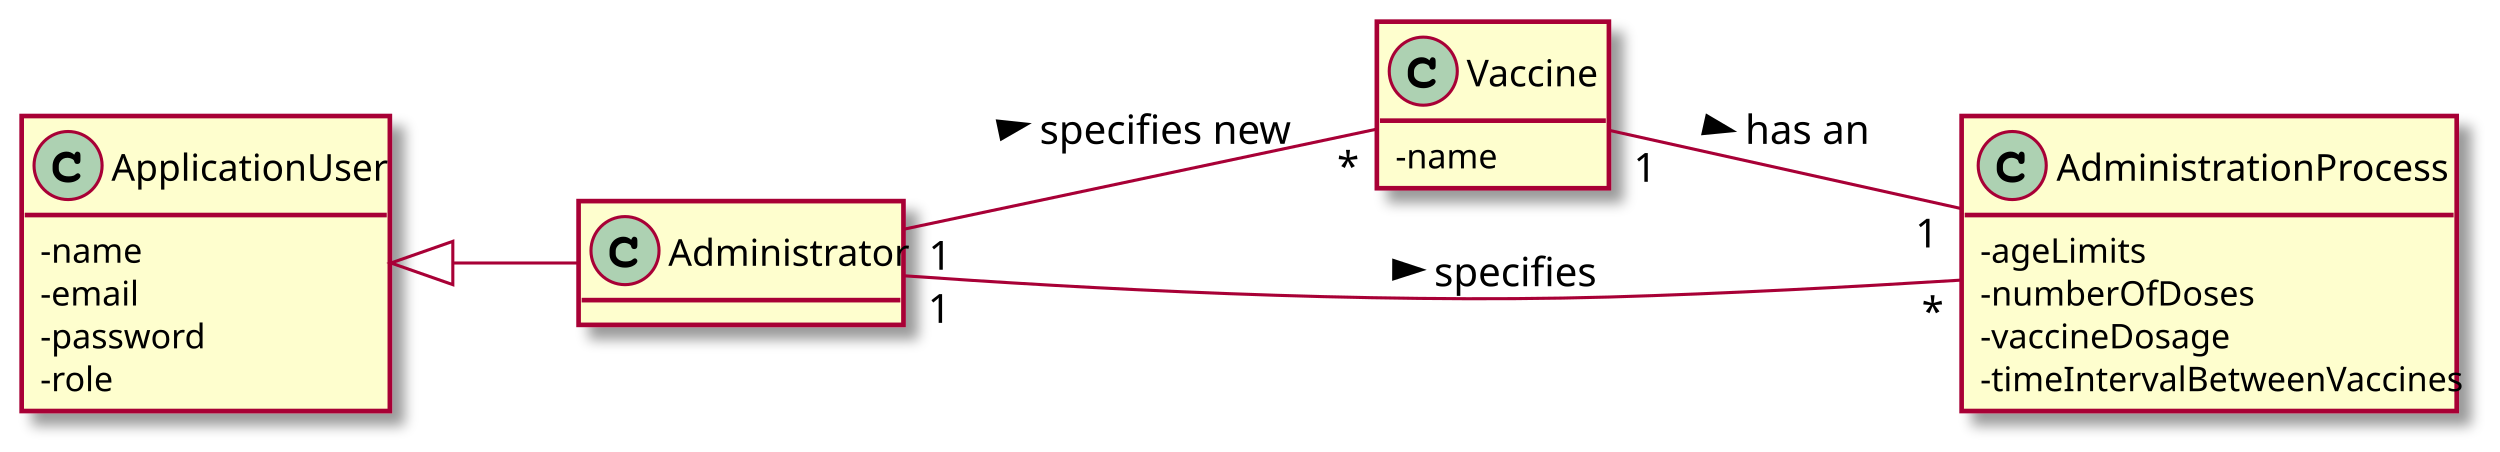
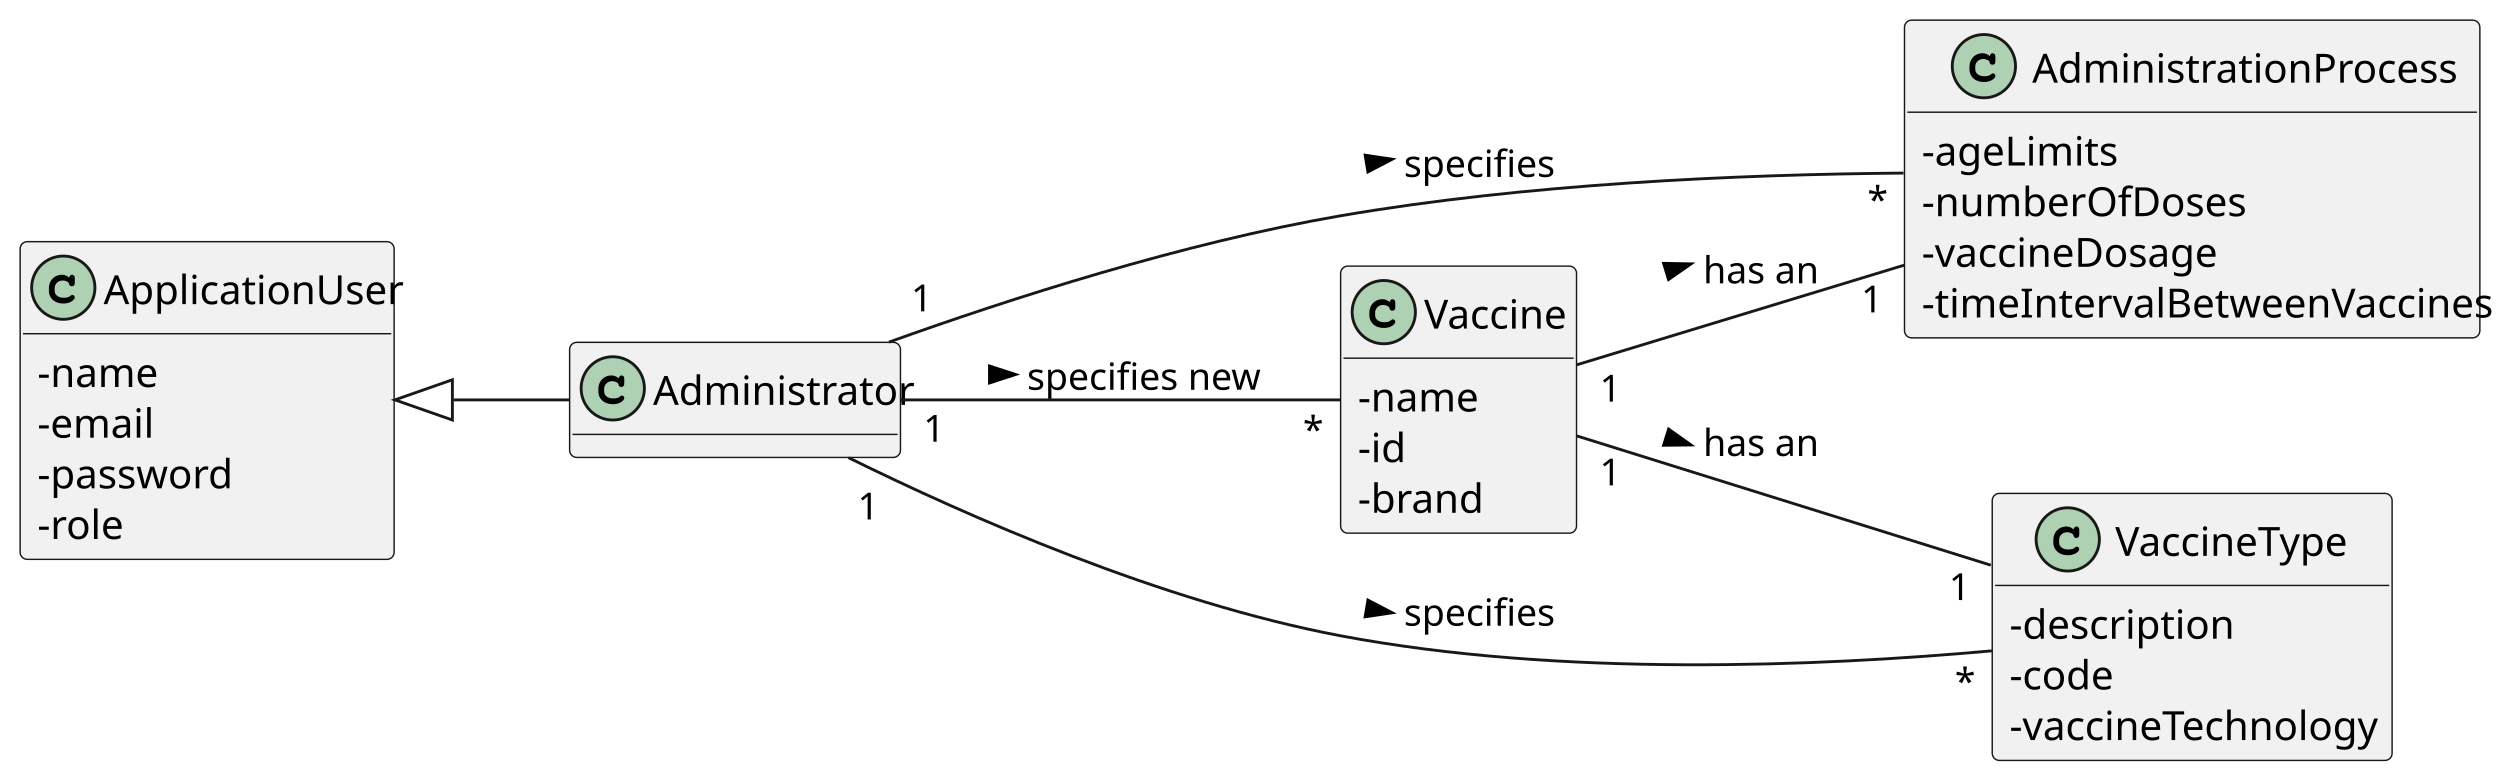
- <svg xmlns="http://www.w3.org/2000/svg" contentScriptType="application/ecmascript" contentStyleType="text/css" height="146px" preserveAspectRatio="none" style="width:808px;height:146px;background:#FFFFFF;" version="1.1" viewBox="0 0 808 146" width="808px" zoomAndPan="magnify">
-   <defs>
-     <filter height="300%" id="f1e8eb5jhxrgc5" width="300%" x="-1" y="-1">
-       <feGaussianBlur result="blurOut" stdDeviation="2.0" />
-       <feColorMatrix in="blurOut" result="blurOut2" type="matrix" values="0 0 0 0 0 0 0 0 0 0 0 0 0 0 0 0 0 0 .4 0" />
-       <feOffset dx="4.0" dy="4.0" in="blurOut2" result="blurOut3" />
-       <feBlend in="SourceGraphic" in2="blurOut3" mode="normal" />
-     </filter>
-   </defs>
+ <svg xmlns="http://www.w3.org/2000/svg" contentStyleType="text/css" height="271px" preserveAspectRatio="none" style="width:869px;height:271px;background:#FFFFFF;" version="1.1" viewBox="0 0 869 271" width="869px" zoomAndPan="magnify">
+   <defs />
  <g>
-     <rect codeLine="7" fill="#FEFECE" filter="url(#f1e8eb5jhxrgc5)" height="40" id="Administrator" style="stroke:#A80036;stroke-width:1.5;" width="105" x="187" y="65" />
-     <ellipse cx="202" cy="81" fill="#ADD1B2" rx="11" ry="11" style="stroke:#A80036;stroke-width:1.0;" />
-     <path d="M204,77.5 Q204.203,77 204.438,76.75 Q204.672,76.5 204.938,76.5 Q205.406,76.5 205.703,76.781 Q206,77.062 206,77.719 L206,79.281 Q206,79.938 205.719,80.219 Q205.438,80.5 205,80.5 Q204.609,80.5 204.359,80.328 Q204.109,80.156 204,79.703 Q203.953,79.391 203.781,79.219 Q203.469,78.891 202.906,78.703 Q202.344,78.5 201.781,78.5 Q201.078,78.5 200.484,78.781 Q199.906,79.062 199.453,79.688 Q199,80.312 199,81.172 L199,82.094 Q199,83.125 199.844,83.812 Q200.688,84.5 202.188,84.5 Q203.078,84.5 203.703,84.297 Q204.062,84.188 204.469,83.828 Q204.734,83.625 204.875,83.562 Q205.016,83.5 205.188,83.5 Q205.516,83.5 205.75,83.766 Q206,84.016 206,84.375 Q206,84.719 205.656,85.125 Q205.156,85.719 204.359,86.047 Q203.312,86.5 202.031,86.5 Q200.531,86.5 199.328,85.906 Q198.359,85.438 197.672,84.422 Q197,83.406 197,82.203 L197,81.109 Q197,79.859 197.594,78.766 Q198.203,77.672 199.25,77.094 Q200.312,76.5 201.5,76.5 Q202.219,76.5 202.844,76.75 Q203.469,77 204,77.5 Z " fill="#000000" />
-     <text fill="#000000" font-family="sans-serif" font-size="12" lengthAdjust="spacing" textLength="73" x="216" y="85.91">Administrator</text>
-     <line style="stroke:#A80036;stroke-width:1.5;" x1="188" x2="291" y1="97" y2="97" />
-     <rect codeLine="11" fill="#FEFECE" filter="url(#f1e8eb5jhxrgc5)" height="53.836" id="Vaccine" style="stroke:#A80036;stroke-width:1.5;" width="75" x="445" y="7" />
-     <ellipse cx="460" cy="23" fill="#ADD1B2" rx="11" ry="11" style="stroke:#A80036;stroke-width:1.0;" />
-     <path d="M462,19.5 Q462.203,19 462.438,18.75 Q462.672,18.5 462.938,18.5 Q463.406,18.5 463.703,18.781 Q464,19.062 464,19.719 L464,21.281 Q464,21.938 463.719,22.219 Q463.438,22.5 463,22.5 Q462.609,22.5 462.359,22.328 Q462.109,22.156 462,21.703 Q461.953,21.391 461.781,21.219 Q461.469,20.891 460.906,20.703 Q460.344,20.5 459.781,20.5 Q459.078,20.5 458.484,20.781 Q457.906,21.062 457.453,21.688 Q457,22.312 457,23.172 L457,24.094 Q457,25.125 457.844,25.812 Q458.688,26.5 460.188,26.5 Q461.078,26.5 461.703,26.297 Q462.062,26.188 462.469,25.828 Q462.734,25.625 462.875,25.562 Q463.016,25.5 463.188,25.5 Q463.516,25.5 463.75,25.766 Q464,26.016 464,26.375 Q464,26.719 463.656,27.125 Q463.156,27.719 462.359,28.047 Q461.312,28.5 460.031,28.5 Q458.531,28.5 457.328,27.906 Q456.359,27.438 455.672,26.422 Q455,25.406 455,24.203 L455,23.109 Q455,21.859 455.594,20.766 Q456.203,19.672 457.25,19.094 Q458.312,18.5 459.5,18.5 Q460.219,18.5 460.844,18.75 Q461.469,19 462,19.5 Z " fill="#000000" />
-     <text fill="#000000" font-family="sans-serif" font-size="12" lengthAdjust="spacing" textLength="43" x="474" y="27.91">Vaccine</text>
-     <line style="stroke:#A80036;stroke-width:1.5;" x1="446" x2="519" y1="39" y2="39" />
-     <text fill="#000000" font-family="sans-serif" font-size="11" lengthAdjust="spacing" textLength="30" x="451" y="54.419">-name</text>
-     <rect codeLine="15" fill="#FEFECE" filter="url(#f1e8eb5jhxrgc5)" height="95.344" id="AdministrationProcess" style="stroke:#A80036;stroke-width:1.5;" width="160" x="634" y="37.5" />
-     <ellipse cx="650.35" cy="53.5" fill="#ADD1B2" rx="11" ry="11" style="stroke:#A80036;stroke-width:1.0;" />
-     <path d="M652.35,50 Q652.553,49.5 652.788,49.25 Q653.022,49 653.288,49 Q653.756,49 654.053,49.281 Q654.35,49.562 654.35,50.219 L654.35,51.781 Q654.35,52.438 654.069,52.719 Q653.788,53 653.35,53 Q652.959,53 652.709,52.828 Q652.459,52.656 652.35,52.203 Q652.303,51.891 652.131,51.719 Q651.819,51.391 651.256,51.203 Q650.694,51 650.131,51 Q649.428,51 648.834,51.281 Q648.256,51.562 647.803,52.188 Q647.35,52.812 647.35,53.672 L647.35,54.594 Q647.35,55.625 648.194,56.312 Q649.038,57 650.538,57 Q651.428,57 652.053,56.797 Q652.413,56.688 652.819,56.328 Q653.084,56.125 653.225,56.062 Q653.366,56 653.538,56 Q653.866,56 654.1,56.266 Q654.35,56.516 654.35,56.875 Q654.35,57.219 654.006,57.625 Q653.506,58.219 652.709,58.547 Q651.663,59 650.381,59 Q648.881,59 647.678,58.406 Q646.709,57.938 646.022,56.922 Q645.35,55.906 645.35,54.703 L645.35,53.609 Q645.35,52.359 645.944,51.266 Q646.553,50.172 647.6,49.594 Q648.663,49 649.85,49 Q650.569,49 651.194,49.25 Q651.819,49.5 652.35,50 Z " fill="#000000" />
-     <text fill="#000000" font-family="sans-serif" font-size="12" lengthAdjust="spacing" textLength="125" x="664.65" y="58.41">AdministrationProcess</text>
-     <line style="stroke:#A80036;stroke-width:1.5;" x1="635" x2="793" y1="69.5" y2="69.5" />
-     <text fill="#000000" font-family="sans-serif" font-size="11" lengthAdjust="spacing" textLength="49" x="640" y="84.919">-ageLimits</text>
-     <text fill="#000000" font-family="sans-serif" font-size="11" lengthAdjust="spacing" textLength="83" x="640" y="98.755">-numberOfDoses</text>
-     <text fill="#000000" font-family="sans-serif" font-size="11" lengthAdjust="spacing" textLength="79" x="640" y="112.591">-vaccineDosage</text>
-     <text fill="#000000" font-family="sans-serif" font-size="11" lengthAdjust="spacing" textLength="148" x="640" y="126.427">-timeIntervalBetweenVaccines</text>
-     <rect codeLine="23" fill="#FEFECE" filter="url(#f1e8eb5jhxrgc5)" height="95.344" id="ApplicationUser" style="stroke:#A80036;stroke-width:1.5;" width="119" x="7" y="37.5" />
-     <ellipse cx="22" cy="53.5" fill="#ADD1B2" rx="11" ry="11" style="stroke:#A80036;stroke-width:1.0;" />
-     <path d="M24,50 Q24.203,49.5 24.438,49.25 Q24.672,49 24.938,49 Q25.406,49 25.703,49.281 Q26,49.562 26,50.219 L26,51.781 Q26,52.438 25.719,52.719 Q25.438,53 25,53 Q24.609,53 24.359,52.828 Q24.109,52.656 24,52.203 Q23.953,51.891 23.781,51.719 Q23.469,51.391 22.906,51.203 Q22.344,51 21.781,51 Q21.078,51 20.484,51.281 Q19.906,51.562 19.453,52.188 Q19,52.812 19,53.672 L19,54.594 Q19,55.625 19.844,56.312 Q20.688,57 22.188,57 Q23.078,57 23.703,56.797 Q24.062,56.688 24.469,56.328 Q24.734,56.125 24.875,56.062 Q25.016,56 25.188,56 Q25.516,56 25.75,56.266 Q26,56.516 26,56.875 Q26,57.219 25.656,57.625 Q25.156,58.219 24.359,58.547 Q23.312,59 22.031,59 Q20.531,59 19.328,58.406 Q18.359,57.938 17.672,56.922 Q17,55.906 17,54.703 L17,53.609 Q17,52.359 17.594,51.266 Q18.203,50.172 19.25,49.594 Q20.312,49 21.5,49 Q22.219,49 22.844,49.25 Q23.469,49.5 24,50 Z " fill="#000000" />
-     <text fill="#000000" font-family="sans-serif" font-size="12" lengthAdjust="spacing" textLength="87" x="36" y="58.41">ApplicationUser</text>
-     <line style="stroke:#A80036;stroke-width:1.5;" x1="8" x2="125" y1="69.5" y2="69.5" />
-     <text fill="#000000" font-family="sans-serif" font-size="11" lengthAdjust="spacing" textLength="30" x="13" y="84.919">-name</text>
-     <text fill="#000000" font-family="sans-serif" font-size="11" lengthAdjust="spacing" textLength="28" x="13" y="98.755">-email</text>
-     <text fill="#000000" font-family="sans-serif" font-size="11" lengthAdjust="spacing" textLength="54" x="13" y="112.591">-password</text>
-     <text fill="#000000" font-family="sans-serif" font-size="11" lengthAdjust="spacing" textLength="22" x="13" y="126.427">-role</text>
-     <path codeLine="30" d="M292.2,74.06 C338.12,64.34 404.08,50.38 444.79,41.77 " fill="none" id="Administrator-Vaccine" style="stroke:#A80036;stroke-width:1.0;" />
-     <polygon fill="#000000" points="331.892,40.141,322.434,39.138,323.651,44.889,331.892,40.141" style="stroke:#000000;stroke-width:1.0;" />
-     <text fill="#000000" font-family="sans-serif" font-size="13" lengthAdjust="spacing" textLength="78" x="336" y="46.495">specifies new</text>
-     <text fill="#000000" font-family="sans-serif" font-size="13" lengthAdjust="spacing" textLength="7" x="300.103" y="87.166">1</text>
-     <text fill="#000000" font-family="sans-serif" font-size="13" lengthAdjust="spacing" textLength="5" x="432.125" y="58.32">*</text>
-     <path codeLine="31" d="M292,89.12 C348.07,93.11 440.39,98.27 520,96 C557.41,94.93 598.84,92.71 633.7,90.54 " fill="none" id="Administrator-AdministrationProcess" style="stroke:#A80036;stroke-width:1.0;" />
-     <polygon fill="#000000" points="459.5,87.197,450.467,84.22,450.443,90.098,459.5,87.197" style="stroke:#000000;stroke-width:1.0;" />
-     <text fill="#000000" font-family="sans-serif" font-size="13" lengthAdjust="spacing" textLength="51" x="463.5" y="92.495">specifies</text>
-     <text fill="#000000" font-family="sans-serif" font-size="13" lengthAdjust="spacing" textLength="7" x="299.875" y="104.344">1</text>
-     <text fill="#000000" font-family="sans-serif" font-size="13" lengthAdjust="spacing" textLength="5" x="621.067" y="105.284">*</text>
-     <path codeLine="32" d="M520.12,42.14 C550.62,48.92 595.14,58.81 633.73,67.38 " fill="none" id="Vaccine-AdministrationProcess" style="stroke:#A80036;stroke-width:1.0;" />
-     <polygon fill="#000000" points="559.881,42.26,551.689,37.429,550.414,43.167,559.881,42.26" style="stroke:#000000;stroke-width:1.0;" />
-     <text fill="#000000" font-family="sans-serif" font-size="13" lengthAdjust="spacing" textLength="39" x="564" y="46.495">has an</text>
-     <text fill="#000000" font-family="sans-serif" font-size="13" lengthAdjust="spacing" textLength="7" x="527.958" y="58.761">1</text>
-     <text fill="#000000" font-family="sans-serif" font-size="13" lengthAdjust="spacing" textLength="7" x="619.008" y="79.989">1</text>
-     <path codeLine="33" d="M146.74,85 C160.4,85 174.28,85 186.97,85 " fill="none" id="ApplicationUser-backto-Administrator" style="stroke:#A80036;stroke-width:1.0;" />
-     <polygon fill="none" points="146.35,92,126.35,85,146.35,78,146.35,92" style="stroke:#A80036;stroke-width:1.0;" />
+     <g id="elem_Administrator">
+       <rect codeLine="7" fill="#F1F1F1" height="40" id="Administrator" rx="2.5" ry="2.5" style="stroke:#181818;stroke-width:0.5;" width="115" x="198" y="119" />
+       <ellipse cx="213" cy="135" fill="#ADD1B2" rx="11" ry="11" style="stroke:#181818;stroke-width:1.0;" />
+       <path d="M215,131.5 Q215.203,131 215.438,130.75 Q215.672,130.5 215.938,130.5 Q216.406,130.5 216.703,130.781 Q217,131.062 217,131.719 L217,133.281 Q217,133.938 216.719,134.219 Q216.438,134.5 216,134.5 Q215.609,134.5 215.359,134.328 Q215.109,134.156 215,133.703 Q214.953,133.391 214.781,133.219 Q214.469,132.891 213.906,132.703 Q213.344,132.5 212.781,132.5 Q212.078,132.5 211.484,132.781 Q210.906,133.062 210.453,133.688 Q210,134.312 210,135.172 L210,136.094 Q210,137.125 210.844,137.812 Q211.688,138.5 213.188,138.5 Q214.078,138.5 214.703,138.297 Q215.062,138.188 215.469,137.828 Q215.734,137.625 215.875,137.562 Q216.016,137.5 216.188,137.5 Q216.516,137.5 216.75,137.766 Q217,138.016 217,138.375 Q217,138.719 216.656,139.125 Q216.156,139.719 215.359,140.047 Q214.312,140.5 213.031,140.5 Q211.531,140.5 210.328,139.906 Q209.359,139.438 208.672,138.422 Q208,137.406 208,136.203 L208,135.109 Q208,133.859 208.594,132.766 Q209.203,131.672 210.25,131.094 Q211.312,130.5 212.5,130.5 Q213.219,130.5 213.844,130.75 Q214.469,131 215,131.5 Z " fill="#000000" />
+       <text fill="#000000" font-family="sans-serif" font-size="14" lengthAdjust="spacing" textLength="83" x="227" y="140.728">Administrator</text>
+       <line style="stroke:#181818;stroke-width:0.5;" x1="199" x2="312" y1="151" y2="151" />
+     </g>
+     <g id="elem_Vaccine">
+       <rect codeLine="11" fill="#F1F1F1" height="92.828" id="Vaccine" rx="2.5" ry="2.5" style="stroke:#181818;stroke-width:0.5;" width="82" x="466" y="92.5" />
+       <ellipse cx="481" cy="108.5" fill="#ADD1B2" rx="11" ry="11" style="stroke:#181818;stroke-width:1.0;" />
+       <path d="M483,105 Q483.203,104.5 483.438,104.25 Q483.672,104 483.938,104 Q484.406,104 484.703,104.281 Q485,104.562 485,105.219 L485,106.781 Q485,107.438 484.719,107.719 Q484.438,108 484,108 Q483.609,108 483.359,107.828 Q483.109,107.656 483,107.203 Q482.953,106.891 482.781,106.719 Q482.469,106.391 481.906,106.203 Q481.344,106 480.781,106 Q480.078,106 479.484,106.281 Q478.906,106.562 478.453,107.188 Q478,107.812 478,108.672 L478,109.594 Q478,110.625 478.844,111.312 Q479.688,112 481.188,112 Q482.078,112 482.703,111.797 Q483.062,111.688 483.469,111.328 Q483.734,111.125 483.875,111.062 Q484.016,111 484.188,111 Q484.516,111 484.75,111.266 Q485,111.516 485,111.875 Q485,112.219 484.656,112.625 Q484.156,113.219 483.359,113.547 Q482.312,114 481.031,114 Q479.531,114 478.328,113.406 Q477.359,112.938 476.672,111.922 Q476,110.906 476,109.703 L476,108.609 Q476,107.359 476.594,106.266 Q477.203,105.172 478.25,104.594 Q479.312,104 480.5,104 Q481.219,104 481.844,104.25 Q482.469,104.5 483,105 Z " fill="#000000" />
+       <text fill="#000000" font-family="sans-serif" font-size="14" lengthAdjust="spacing" textLength="50" x="495" y="114.228">Vaccine</text>
+       <line style="stroke:#181818;stroke-width:0.5;" x1="467" x2="547" y1="124.5" y2="124.5" />
+       <text fill="#000000" font-family="sans-serif" font-size="14" lengthAdjust="spacing" textLength="40" x="472" y="143.033">-name</text>
+       <text fill="#000000" font-family="sans-serif" font-size="14" lengthAdjust="spacing" textLength="16" x="472" y="160.643">-id</text>
+       <text fill="#000000" font-family="sans-serif" font-size="14" lengthAdjust="spacing" textLength="42" x="472" y="178.252">-brand</text>
+     </g>
+     <g id="elem_AdministrationProcess">
+       <rect codeLine="17" fill="#F1F1F1" height="110.438" id="AdministrationProcess" rx="2.5" ry="2.5" style="stroke:#181818;stroke-width:0.5;" width="200" x="662" y="7" />
+       <ellipse cx="689.6" cy="23" fill="#ADD1B2" rx="11" ry="11" style="stroke:#181818;stroke-width:1.0;" />
+       <path d="M691.6,19.5 Q691.803,19 692.038,18.75 Q692.272,18.5 692.538,18.5 Q693.006,18.5 693.303,18.781 Q693.6,19.062 693.6,19.719 L693.6,21.281 Q693.6,21.938 693.319,22.219 Q693.038,22.5 692.6,22.5 Q692.209,22.5 691.959,22.328 Q691.709,22.156 691.6,21.703 Q691.553,21.391 691.381,21.219 Q691.069,20.891 690.506,20.703 Q689.944,20.5 689.381,20.5 Q688.678,20.5 688.084,20.781 Q687.506,21.062 687.053,21.688 Q686.6,22.312 686.6,23.172 L686.6,24.094 Q686.6,25.125 687.444,25.812 Q688.288,26.5 689.788,26.5 Q690.678,26.5 691.303,26.297 Q691.663,26.188 692.069,25.828 Q692.334,25.625 692.475,25.562 Q692.616,25.5 692.788,25.5 Q693.116,25.5 693.35,25.766 Q693.6,26.016 693.6,26.375 Q693.6,26.719 693.256,27.125 Q692.756,27.719 691.959,28.047 Q690.913,28.5 689.631,28.5 Q688.131,28.5 686.928,27.906 Q685.959,27.438 685.272,26.422 Q684.6,25.406 684.6,24.203 L684.6,23.109 Q684.6,21.859 685.194,20.766 Q685.803,19.672 686.85,19.094 Q687.913,18.5 689.1,18.5 Q689.819,18.5 690.444,18.75 Q691.069,19 691.6,19.5 Z " fill="#000000" />
+       <text fill="#000000" font-family="sans-serif" font-size="14" lengthAdjust="spacing" textLength="140" x="706.4" y="28.729">AdministrationProcess</text>
+       <line style="stroke:#181818;stroke-width:0.5;" x1="663" x2="861" y1="39" y2="39" />
+       <text fill="#000000" font-family="sans-serif" font-size="14" lengthAdjust="spacing" textLength="65" x="668" y="57.533">-ageLimits</text>
+       <text fill="#000000" font-family="sans-serif" font-size="14" lengthAdjust="spacing" textLength="108" x="668" y="75.143">-numberOfDoses</text>
+       <text fill="#000000" font-family="sans-serif" font-size="14" lengthAdjust="spacing" textLength="102" x="668" y="92.752">-vaccineDosage</text>
+       <text fill="#000000" font-family="sans-serif" font-size="14" lengthAdjust="spacing" textLength="188" x="668" y="110.361">-timeIntervalBetweenVaccines</text>
+     </g>
+     <g id="elem_VaccineType">
+       <rect codeLine="25" fill="#F1F1F1" height="92.828" id="VaccineType" rx="2.5" ry="2.5" style="stroke:#181818;stroke-width:0.5;" width="139" x="692.5" y="171.5" />
+       <ellipse cx="718.75" cy="187.5" fill="#ADD1B2" rx="11" ry="11" style="stroke:#181818;stroke-width:1.0;" />
+       <path d="M720.75,184 Q720.953,183.5 721.188,183.25 Q721.422,183 721.688,183 Q722.156,183 722.453,183.281 Q722.75,183.562 722.75,184.219 L722.75,185.781 Q722.75,186.438 722.469,186.719 Q722.188,187 721.75,187 Q721.359,187 721.109,186.828 Q720.859,186.656 720.75,186.203 Q720.703,185.891 720.531,185.719 Q720.219,185.391 719.656,185.203 Q719.094,185 718.531,185 Q717.828,185 717.234,185.281 Q716.656,185.562 716.203,186.188 Q715.75,186.812 715.75,187.672 L715.75,188.594 Q715.75,189.625 716.594,190.312 Q717.438,191 718.938,191 Q719.828,191 720.453,190.797 Q720.812,190.688 721.219,190.328 Q721.484,190.125 721.625,190.062 Q721.766,190 721.938,190 Q722.266,190 722.5,190.266 Q722.75,190.516 722.75,190.875 Q722.75,191.219 722.406,191.625 Q721.906,192.219 721.109,192.547 Q720.062,193 718.781,193 Q717.281,193 716.078,192.406 Q715.109,191.938 714.422,190.922 Q713.75,189.906 713.75,188.703 L713.75,187.609 Q713.75,186.359 714.344,185.266 Q714.953,184.172 716,183.594 Q717.062,183 718.25,183 Q718.969,183 719.594,183.25 Q720.219,183.5 720.75,184 Z " fill="#000000" />
+       <text fill="#000000" font-family="sans-serif" font-size="14" lengthAdjust="spacing" textLength="82" x="735.25" y="193.228">VaccineType</text>
+       <line style="stroke:#181818;stroke-width:0.5;" x1="693.5" x2="830.5" y1="203.5" y2="203.5" />
+       <text fill="#000000" font-family="sans-serif" font-size="14" lengthAdjust="spacing" textLength="74" x="698.5" y="222.033">-description</text>
+       <text fill="#000000" font-family="sans-serif" font-size="14" lengthAdjust="spacing" textLength="36" x="698.5" y="239.643">-code</text>
+       <text fill="#000000" font-family="sans-serif" font-size="14" lengthAdjust="spacing" textLength="127" x="698.5" y="257.252">-vaccineTechnology</text>
+     </g>
+     <g id="elem_ApplicationUser">
+       <rect codeLine="31" fill="#F1F1F1" height="110.438" id="ApplicationUser" rx="2.5" ry="2.5" style="stroke:#181818;stroke-width:0.5;" width="130" x="7" y="84" />
+       <ellipse cx="22" cy="100" fill="#ADD1B2" rx="11" ry="11" style="stroke:#181818;stroke-width:1.0;" />
+       <path d="M24,96.5 Q24.203,96 24.438,95.75 Q24.672,95.5 24.938,95.5 Q25.406,95.5 25.703,95.781 Q26,96.062 26,96.719 L26,98.281 Q26,98.938 25.719,99.219 Q25.438,99.5 25,99.5 Q24.609,99.5 24.359,99.328 Q24.109,99.156 24,98.703 Q23.953,98.391 23.781,98.219 Q23.469,97.891 22.906,97.703 Q22.344,97.5 21.781,97.5 Q21.078,97.5 20.484,97.781 Q19.906,98.062 19.453,98.688 Q19,99.312 19,100.172 L19,101.094 Q19,102.125 19.844,102.812 Q20.688,103.5 22.188,103.5 Q23.078,103.5 23.703,103.297 Q24.062,103.188 24.469,102.828 Q24.734,102.625 24.875,102.562 Q25.016,102.5 25.188,102.5 Q25.516,102.5 25.75,102.766 Q26,103.016 26,103.375 Q26,103.719 25.656,104.125 Q25.156,104.719 24.359,105.047 Q23.312,105.5 22.031,105.5 Q20.531,105.5 19.328,104.906 Q18.359,104.438 17.672,103.422 Q17,102.406 17,101.203 L17,100.109 Q17,98.859 17.594,97.766 Q18.203,96.672 19.25,96.094 Q20.312,95.5 21.5,95.5 Q22.219,95.5 22.844,95.75 Q23.469,96 24,96.5 Z " fill="#000000" />
+       <text fill="#000000" font-family="sans-serif" font-size="14" lengthAdjust="spacing" textLength="98" x="36" y="105.728">ApplicationUser</text>
+       <line style="stroke:#181818;stroke-width:0.5;" x1="8" x2="136" y1="116" y2="116" />
+       <text fill="#000000" font-family="sans-serif" font-size="14" lengthAdjust="spacing" textLength="40" x="13" y="134.533">-name</text>
+       <text fill="#000000" font-family="sans-serif" font-size="14" lengthAdjust="spacing" textLength="38" x="13" y="152.143">-email</text>
+       <text fill="#000000" font-family="sans-serif" font-size="14" lengthAdjust="spacing" textLength="65" x="13" y="169.752">-password</text>
+       <text fill="#000000" font-family="sans-serif" font-size="14" lengthAdjust="spacing" textLength="29" x="13" y="187.361">-role</text>
+     </g>
+     <g id="link_Administrator_Vaccine">
+       <path codeLine="38" d="M313.12,139 C359.7,139 424.57,139 465.92,139 " fill="none" id="Administrator-Vaccine" style="stroke:#181818;stroke-width:1.0;" />
+       <polygon fill="#000000" points="353,130.176,343.955,127.237,343.955,133.115,353,130.176" style="stroke:#000000;stroke-width:1.0;" />
+       <text fill="#000000" font-family="sans-serif" font-size="13" lengthAdjust="spacing" textLength="78" x="357" y="135.495">specifies new</text>
+       <text fill="#000000" font-family="sans-serif" font-size="13" lengthAdjust="spacing" textLength="7" x="320.951" y="153.543">1</text>
+       <text fill="#000000" font-family="sans-serif" font-size="13" lengthAdjust="spacing" textLength="5" x="452.885" y="154.018">*</text>
+     </g>
+     <g id="link_Administrator_AdministrationProcess">
+       <path codeLine="39" d="M308.99,118.92 C350.83,103.9 411.28,84.41 466,75 C530.54,63.9 604.13,60.64 661.67,60.16 " fill="none" id="Administrator-AdministrationProcess" style="stroke:#181818;stroke-width:1.0;" />
+       <polygon fill="#000000" points="483.932,55.354,474.527,53.942,475.493,59.739,483.932,55.354" style="stroke:#000000;stroke-width:1.0;" />
+       <text fill="#000000" font-family="sans-serif" font-size="13" lengthAdjust="spacing" textLength="51" x="488" y="61.495">specifies</text>
+       <text fill="#000000" font-family="sans-serif" font-size="13" lengthAdjust="spacing" textLength="7" x="316.675" y="108.218">1</text>
+       <text fill="#000000" font-family="sans-serif" font-size="13" lengthAdjust="spacing" textLength="5" x="649.118" y="74.104">*</text>
+     </g>
+     <g id="link_Administrator_VaccineType">
+       <path codeLine="40" d="M294.97,159.11 C336.03,179.36 403.63,209.23 466,221 C542.5,235.44 632.16,231.67 692.38,226.23 " fill="none" id="Administrator-VaccineType" style="stroke:#181818;stroke-width:1.0;" />
+       <polygon fill="#000000" points="483.93,213.008,475.501,208.604,474.522,214.4,483.93,213.008" style="stroke:#000000;stroke-width:1.0;" />
+       <text fill="#000000" font-family="sans-serif" font-size="13" lengthAdjust="spacing" textLength="51" x="488" y="217.495">specifies</text>
+       <text fill="#000000" font-family="sans-serif" font-size="13" lengthAdjust="spacing" textLength="7" x="298.087" y="180.56">1</text>
+       <text fill="#000000" font-family="sans-serif" font-size="13" lengthAdjust="spacing" textLength="5" x="679.492" y="241.529">*</text>
+     </g>
+     <g id="link_Vaccine_AdministrationProcess">
+       <path codeLine="42" d="M548.09,126.8 C578.67,117.49 622.16,104.25 661.88,92.17 " fill="none" id="Vaccine-AdministrationProcess" style="stroke:#181818;stroke-width:1.0;" />
+       <polygon fill="#000000" points="587.783,91.72,578.274,91.542,579.986,97.165,587.783,91.72" style="stroke:#000000;stroke-width:1.0;" />
+       <text fill="#000000" font-family="sans-serif" font-size="13" lengthAdjust="spacing" textLength="39" x="592" y="98.495">has an</text>
+       <text fill="#000000" font-family="sans-serif" font-size="13" lengthAdjust="spacing" textLength="7" x="556.033" y="139.594">1</text>
+       <text fill="#000000" font-family="sans-serif" font-size="13" lengthAdjust="spacing" textLength="7" x="646.947" y="108.584">1</text>
+     </g>
+     <g id="link_Vaccine_VaccineType">
+       <path codeLine="43" d="M548.09,151.52 C586.68,163.57 645.84,182.04 692.01,196.46 " fill="none" id="Vaccine-VaccineType" style="stroke:#181818;stroke-width:1.0;" />
+       <polygon fill="#000000" points="587.773,154.666,580.015,149.165,578.263,154.775,587.773,154.666" style="stroke:#000000;stroke-width:1.0;" />
+       <text fill="#000000" font-family="sans-serif" font-size="13" lengthAdjust="spacing" textLength="39" x="592" y="158.495">has an</text>
+       <text fill="#000000" font-family="sans-serif" font-size="13" lengthAdjust="spacing" textLength="7" x="556.033" y="168.717">1</text>
+       <text fill="#000000" font-family="sans-serif" font-size="13" lengthAdjust="spacing" textLength="7" x="677.431" y="208.586">1</text>
+     </g>
+     <g id="link_ApplicationUser_Administrator">
+       <path codeLine="44" d="M157.65,139 C171.29,139 185.11,139 197.89,139 " fill="none" id="ApplicationUser-backto-Administrator" style="stroke:#181818;stroke-width:1.0;" />
+       <polygon fill="none" points="157.25,146,137.25,139,157.25,132,157.25,146" style="stroke:#181818;stroke-width:1.0;" />
+     </g>
  </g>
</svg>
